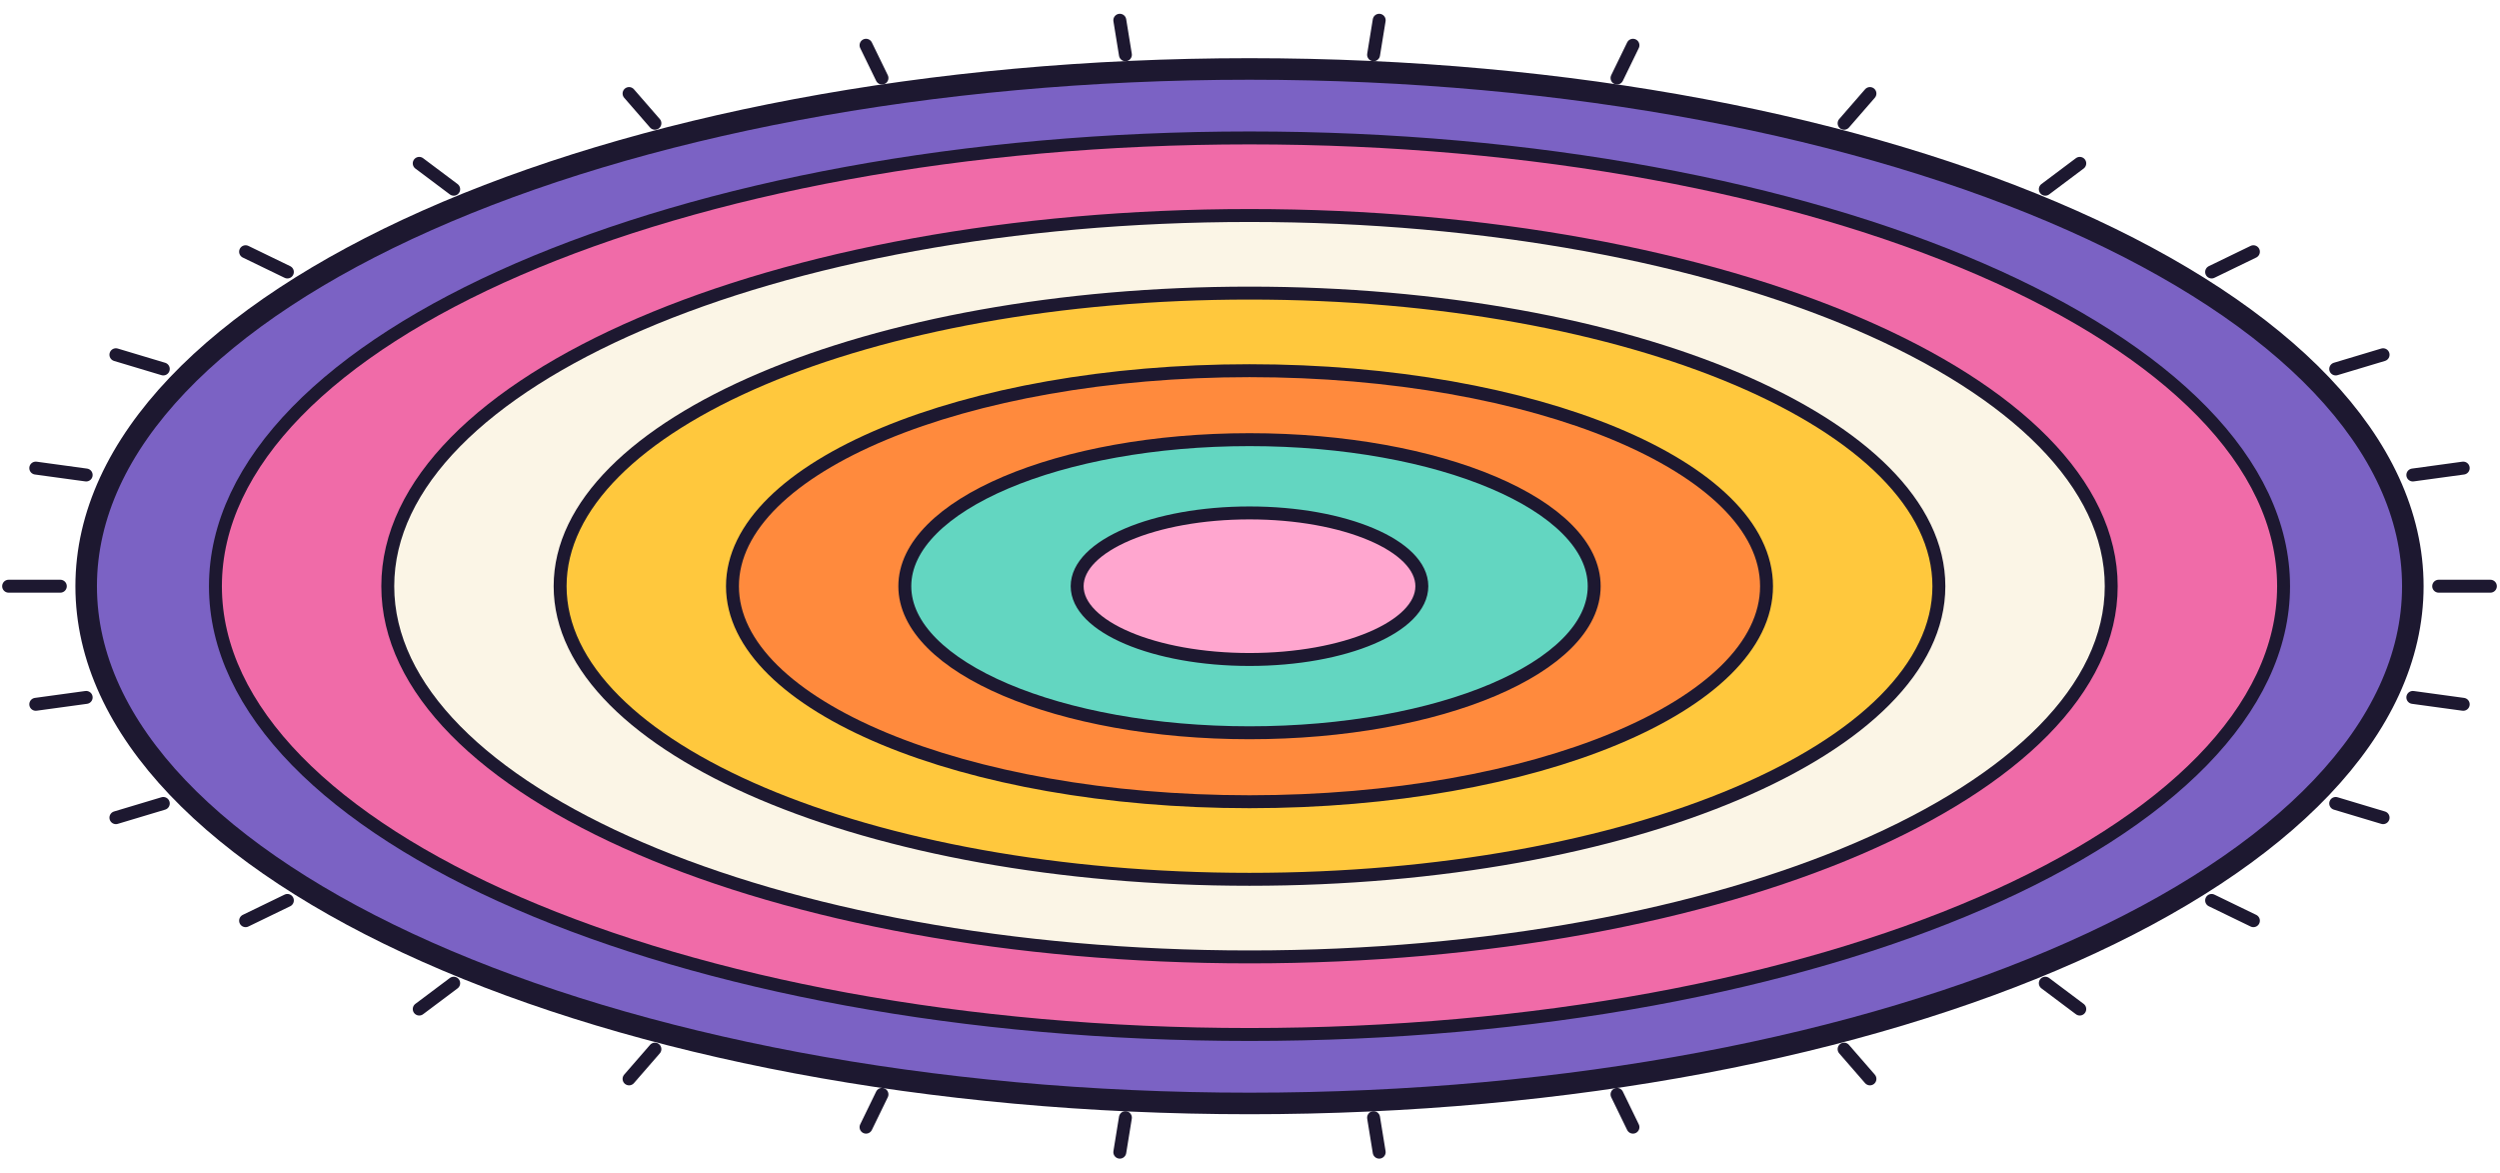
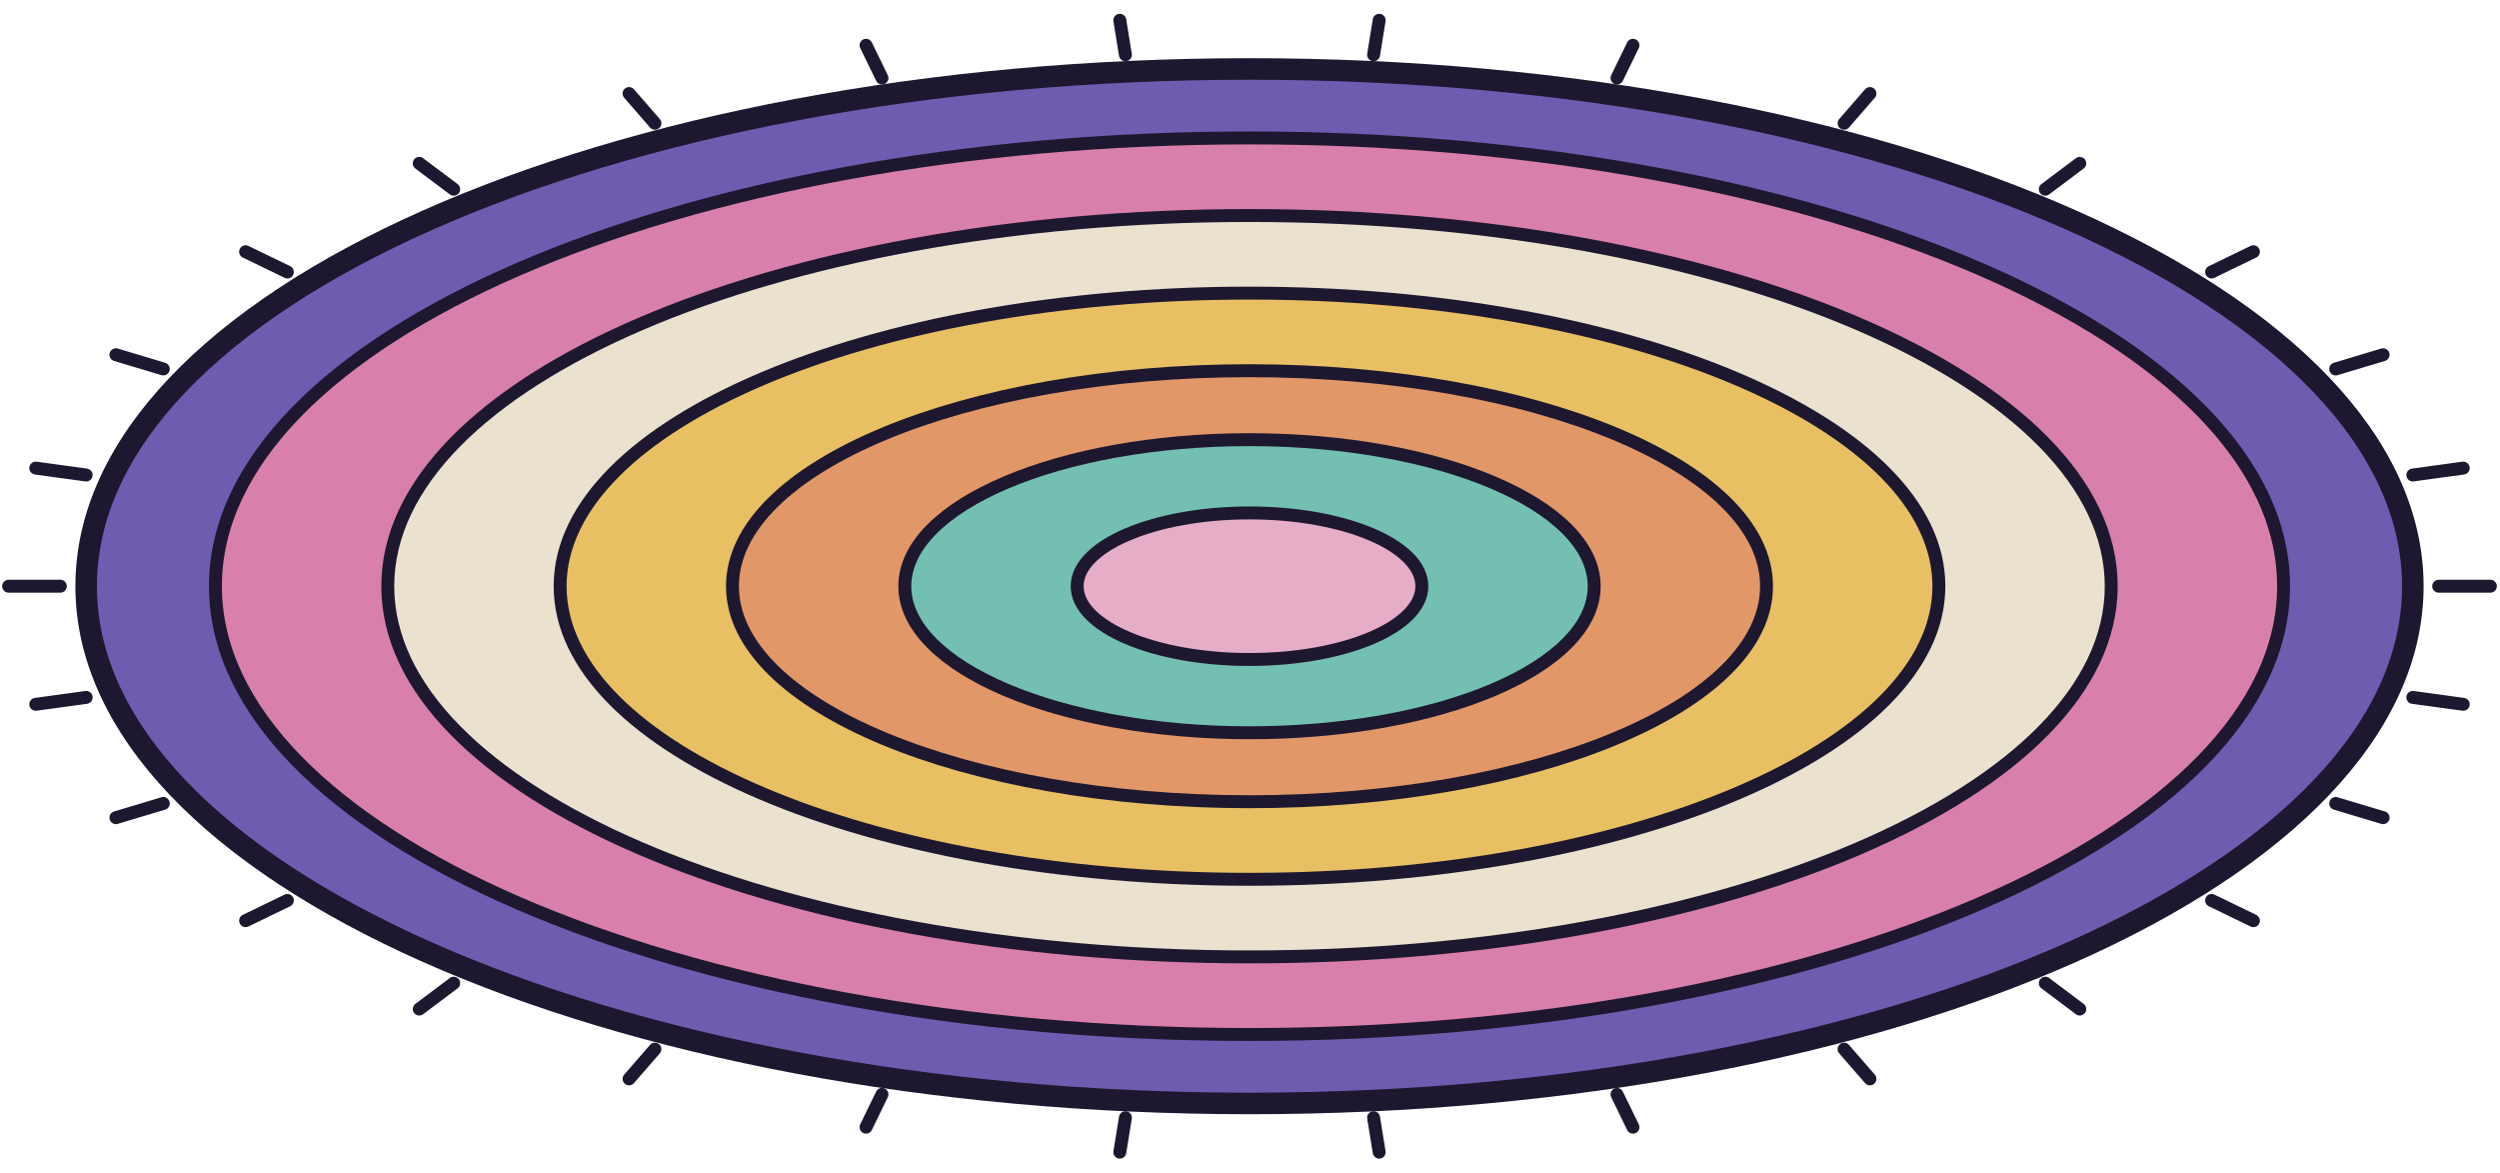
<svg xmlns="http://www.w3.org/2000/svg" viewBox="0 0 580 272" width="580" height="272">
-   <ellipse cx="290" cy="136" rx="270" ry="120" fill="#7b62c4" stroke="#1d1830" stroke-width="5" />
-   <ellipse cx="290" cy="136" rx="240" ry="104" fill="#f06ba8" stroke="#1d1830" stroke-width="3" />
-   <ellipse cx="290" cy="136" rx="200" ry="86" fill="#fbf5e6" stroke="#1d1830" stroke-width="3" />
-   <ellipse cx="290" cy="136" rx="160" ry="68" fill="#ffc83d" stroke="#1d1830" stroke-width="3" />
-   <ellipse cx="290" cy="136" rx="120" ry="50" fill="#ff8a3d" stroke="#1d1830" stroke-width="3" />
-   <ellipse cx="290" cy="136" rx="80" ry="34" fill="#63d6c1" stroke="#1d1830" stroke-width="3" />
-   <ellipse cx="290" cy="136" rx="40" ry="17" fill="#ffa6cf" stroke="#1d1830" stroke-width="3" />
+   <ellipse cx="290" cy="136" rx="270" ry="120" fill="#6f5bb0" stroke="#1d1830" stroke-width="5" />
+   <ellipse cx="290" cy="136" rx="240" ry="104" fill="#d97fab" stroke="#1d1830" stroke-width="3" />
+   <ellipse cx="290" cy="136" rx="200" ry="86" fill="#ebe1cf" stroke="#1d1830" stroke-width="3" />
+   <ellipse cx="290" cy="136" rx="160" ry="68" fill="#e8c063" stroke="#1d1830" stroke-width="3" />
+   <ellipse cx="290" cy="136" rx="120" ry="50" fill="#e19767" stroke="#1d1830" stroke-width="3" />
+   <ellipse cx="290" cy="136" rx="80" ry="34" fill="#73bfb1" stroke="#1d1830" stroke-width="3" />
+   <ellipse cx="290" cy="136" rx="40" ry="17" fill="#e6adc7" stroke="#1d1830" stroke-width="3" />
  <path d="M566.0 136.0 L578.0 136.0" stroke="#1d1830" stroke-width="3" stroke-linecap="round" />
  <path d="M560.0 161.8 L571.7 163.4" stroke="#1d1830" stroke-width="3" stroke-linecap="round" />
  <path d="M542.1 186.4 L553.1 189.7" stroke="#1d1830" stroke-width="3" stroke-linecap="round" />
  <path d="M513.3 208.9 L523.0 213.6" stroke="#1d1830" stroke-width="3" stroke-linecap="round" />
  <path d="M474.7 228.1 L482.7 234.1" stroke="#1d1830" stroke-width="3" stroke-linecap="round" />
  <path d="M428.0 243.4 L434.0 250.3" stroke="#1d1830" stroke-width="3" stroke-linecap="round" />
  <path d="M375.3 253.9 L379.0 261.5" stroke="#1d1830" stroke-width="3" stroke-linecap="round" />
  <path d="M318.8 259.3 L320.1 267.3" stroke="#1d1830" stroke-width="3" stroke-linecap="round" />
  <path d="M261.2 259.3 L259.9 267.3" stroke="#1d1830" stroke-width="3" stroke-linecap="round" />
  <path d="M204.7 253.9 L201.0 261.5" stroke="#1d1830" stroke-width="3" stroke-linecap="round" />
  <path d="M152.0 243.4 L146.0 250.3" stroke="#1d1830" stroke-width="3" stroke-linecap="round" />
  <path d="M105.3 228.1 L97.3 234.1" stroke="#1d1830" stroke-width="3" stroke-linecap="round" />
  <path d="M66.7 208.9 L57.0 213.6" stroke="#1d1830" stroke-width="3" stroke-linecap="round" />
  <path d="M37.9 186.4 L26.9 189.7" stroke="#1d1830" stroke-width="3" stroke-linecap="round" />
  <path d="M20.0 161.8 L8.3 163.4" stroke="#1d1830" stroke-width="3" stroke-linecap="round" />
  <path d="M14.0 136.0 L2.0 136.0" stroke="#1d1830" stroke-width="3" stroke-linecap="round" />
  <path d="M20.0 110.2 L8.3 108.6" stroke="#1d1830" stroke-width="3" stroke-linecap="round" />
  <path d="M37.9 85.6 L26.9 82.3" stroke="#1d1830" stroke-width="3" stroke-linecap="round" />
  <path d="M66.7 63.1 L57.0 58.4" stroke="#1d1830" stroke-width="3" stroke-linecap="round" />
  <path d="M105.3 43.9 L97.3 37.9" stroke="#1d1830" stroke-width="3" stroke-linecap="round" />
  <path d="M152.0 28.6 L146.0 21.7" stroke="#1d1830" stroke-width="3" stroke-linecap="round" />
  <path d="M204.7 18.1 L201.0 10.5" stroke="#1d1830" stroke-width="3" stroke-linecap="round" />
  <path d="M261.2 12.7 L259.9 4.7" stroke="#1d1830" stroke-width="3" stroke-linecap="round" />
  <path d="M318.8 12.7 L320.1 4.7" stroke="#1d1830" stroke-width="3" stroke-linecap="round" />
  <path d="M375.3 18.1 L379.0 10.5" stroke="#1d1830" stroke-width="3" stroke-linecap="round" />
  <path d="M428.0 28.6 L434.0 21.7" stroke="#1d1830" stroke-width="3" stroke-linecap="round" />
  <path d="M474.7 43.9 L482.7 37.9" stroke="#1d1830" stroke-width="3" stroke-linecap="round" />
  <path d="M513.3 63.1 L523.0 58.4" stroke="#1d1830" stroke-width="3" stroke-linecap="round" />
  <path d="M542.1 85.6 L553.1 82.3" stroke="#1d1830" stroke-width="3" stroke-linecap="round" />
  <path d="M560.0 110.2 L571.7 108.6" stroke="#1d1830" stroke-width="3" stroke-linecap="round" />
</svg>
